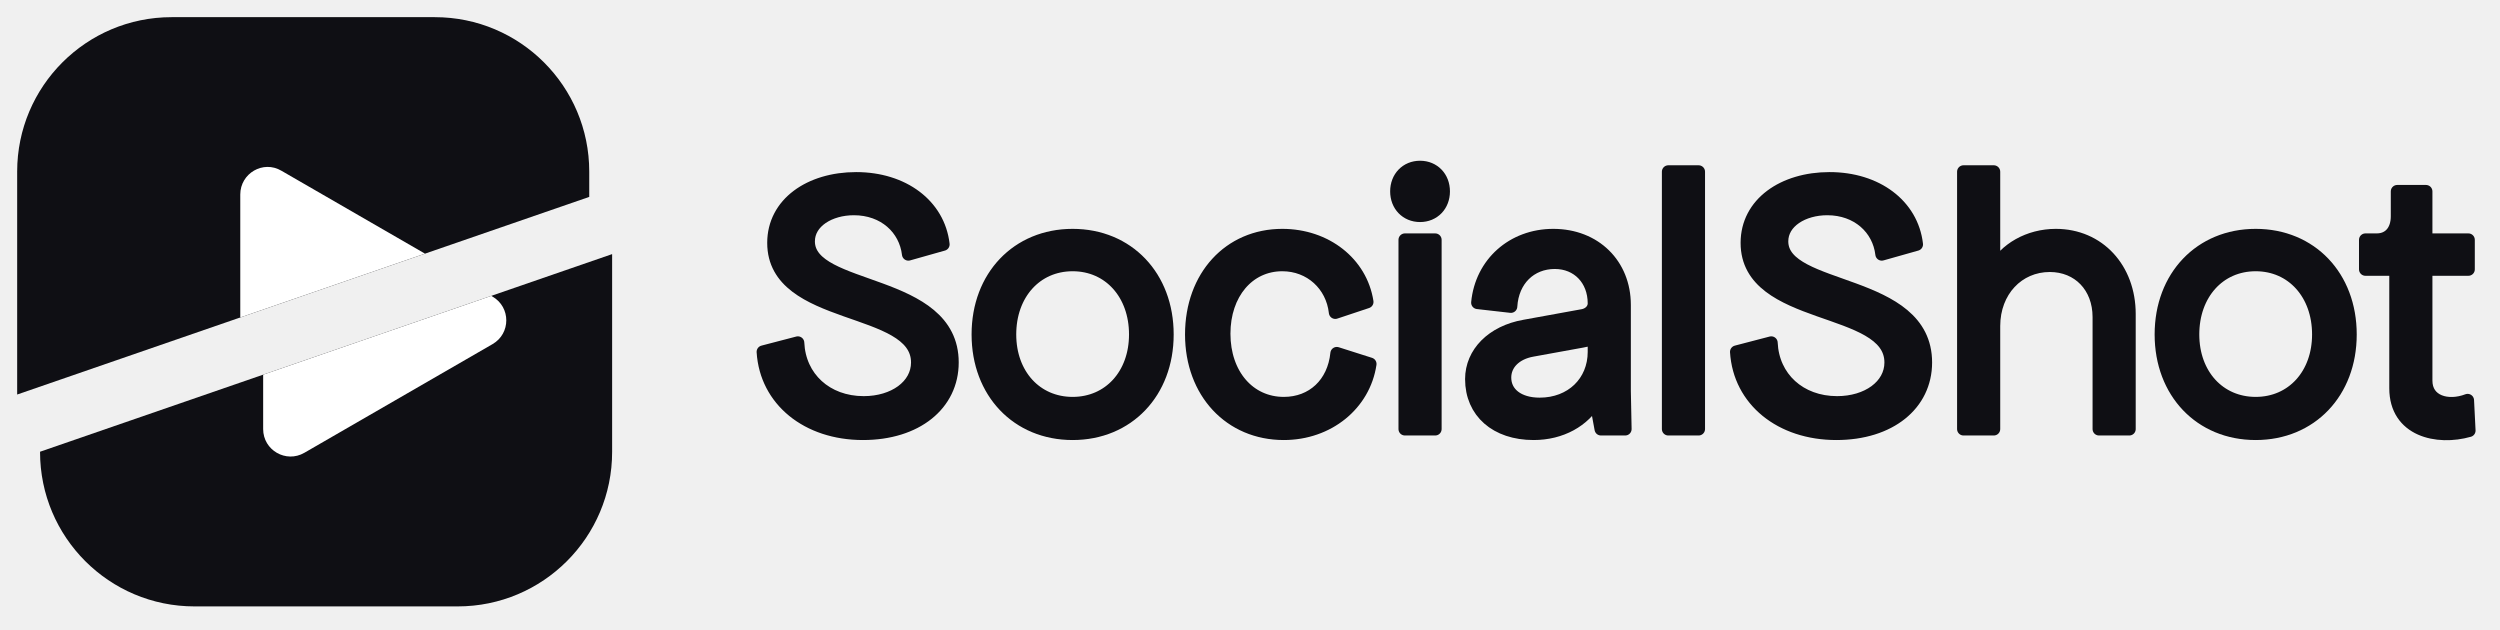
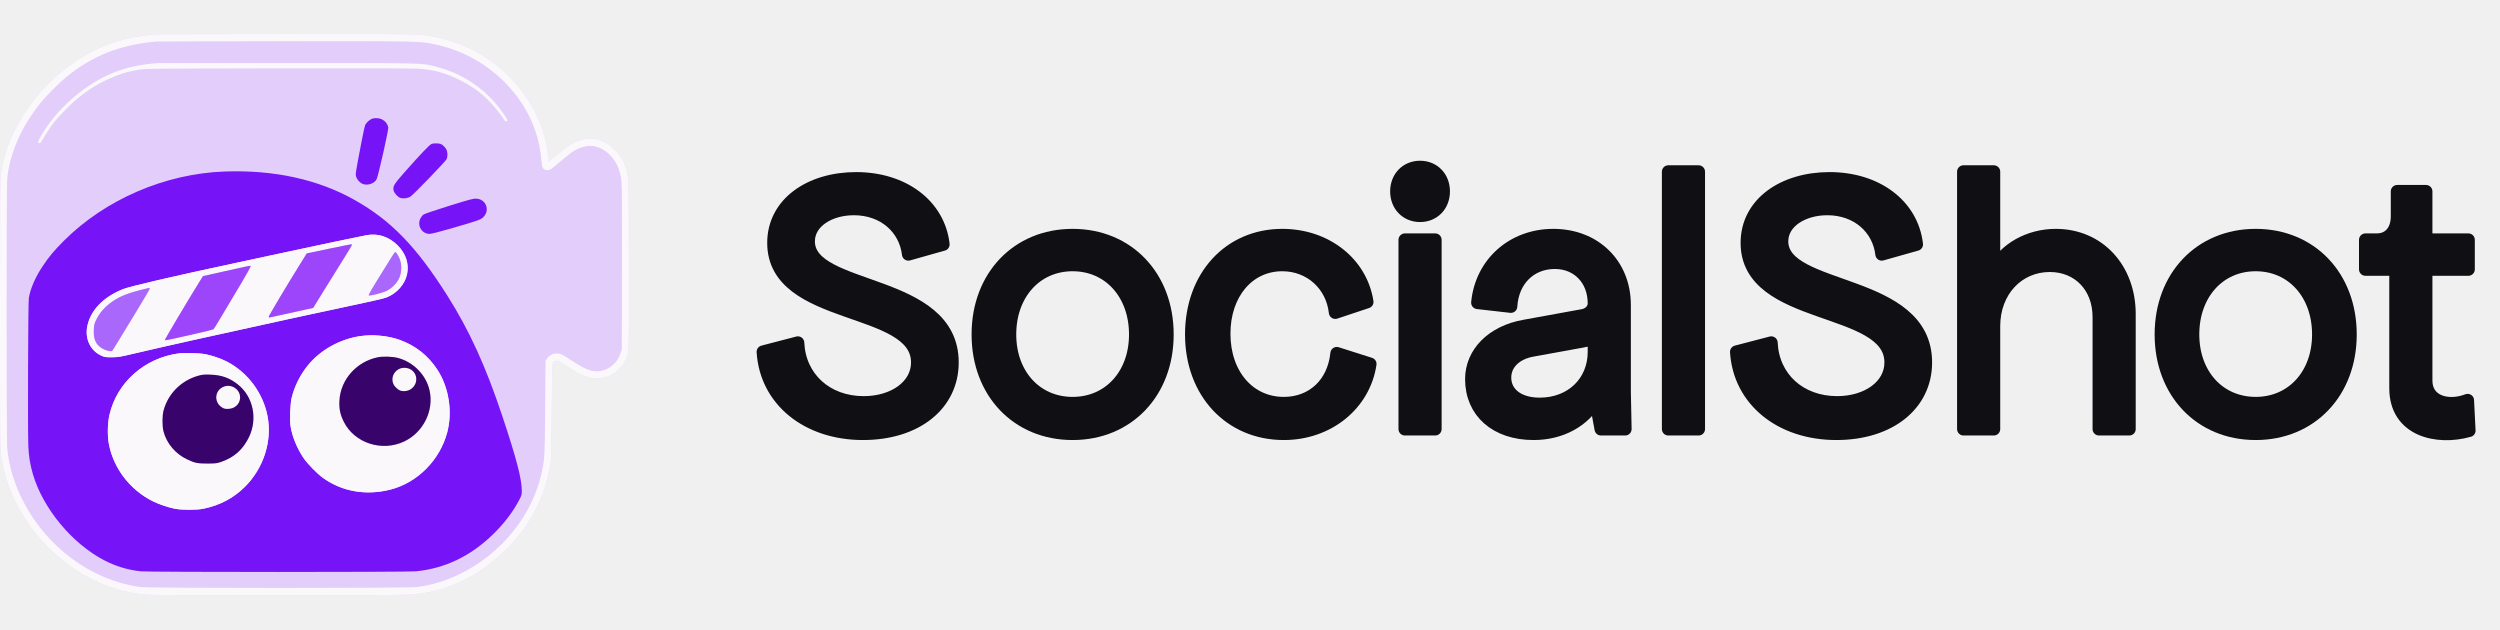
<svg xmlns="http://www.w3.org/2000/svg" width="874" height="220" viewBox="0 0 874 220" fill="none">
-   <defs>
-     <clipPath id="ss-top">
-       <path d="M0 0H220V64L0 140Z" />
-     </clipPath>
-     <clipPath id="ss-bot">
-       <path d="M0 154L220 78V220H0Z" />
-     </clipPath>
-     <g id="ss-tile">
-       <rect x="6" y="6" width="200" height="200" rx="54" fill="#0F0F14" />
-       <path d="M84 68v76c0 7.4 8 12 14.4 8.3l65.8-38c6.4-3.7 6.4-12.9 0-16.6l-65.8-38C92 55.9 84 60.6 84 68z" fill="#FFFFFF" />
+   <svg x="0" y="0" width="220" height="220" viewBox="119 98.5 1048 1048">
+     <defs>
+       <clipPath id="ss-logo">
+         <path d="M 377 155.669 C 328.279 160.530, 293.690 171.034, 259.216 191.438 C 185.381 235.138, 131.094 311.869, 120.471 387.545 C 119.179 396.746, 118.977 428.630, 118.991 621.279 C 119.007 840.039, 119.046 844.627, 121.033 858.226 C 126.411 895.036, 138.936 928.109, 159.991 961.095 C 172.151 980.145, 182.481 993.171, 197.637 1008.563 C 244.765 1056.424, 303.376 1084.612, 364.857 1088.985 C 382.377 1090.231, 767.351 1090.286, 794.505 1089.046 C 817.871 1087.980, 833.337 1085.568, 852.225 1080.045 C 893.021 1068.115, 929.348 1046.012, 962.836 1012.743 C 987.249 988.490, 1005.577 961.665, 1018.450 931.348 C 1027.087 911.008, 1031.653 894.979, 1036.208 869 C 1036.959 864.716, 1037.544 835.721, 1037.924 783.955 C 1038.458 711.194, 1038.630 705.211, 1040.263 702.721 C 1042.578 699.189, 1046.356 698.295, 1050.356 700.331 C 1052.085 701.212, 1059.350 705.792, 1066.500 710.510 C 1082.318 720.947, 1089.099 724.340, 1099.410 726.977 C 1112.690 730.373, 1123.304 729.272, 1136.500 723.130 C 1145.024 719.162, 1156.065 708.229, 1159.940 699.919 C 1166.933 684.920, 1166.491 695.892, 1166.357 540.500 C 1166.226 387.932, 1166.419 393.401, 1160.563 376.184 C 1156.802 365.127, 1152.425 357.790, 1144.520 349.288 C 1135.816 339.927, 1126.005 333.942, 1114.567 331.017 C 1104.663 328.484, 1098.383 328.472, 1088.623 330.968 C 1074.522 334.575, 1064.808 340.699, 1042.059 360.321 C 1036.415 365.190, 1032.848 367.644, 1032.611 366.821 C 1032.402 366.095, 1031.732 360.100, 1031.121 353.500 C 1027.619 315.623, 1007.848 272.095, 979.188 239.163 C 961.682 219.048, 945.005 204.769, 923.470 191.458 C 892.077 172.054, 859.703 160.988, 821.122 156.475 C 810.340 155.214, 777.485 155.023, 594.506 155.160 C 476.803 155.248, 378.925 155.477, 377 155.669 Z" stroke="none" fill="#e2cdfb" fill-rule="evenodd" />
+       </clipPath>
+     </defs>
+     <path d="M 377 155.669 C 328.279 160.530, 293.690 171.034, 259.216 191.438 C 185.381 235.138, 131.094 311.869, 120.471 387.545 C 119.179 396.746, 118.977 428.630, 118.991 621.279 C 119.007 840.039, 119.046 844.627, 121.033 858.226 C 126.411 895.036, 138.936 928.109, 159.991 961.095 C 172.151 980.145, 182.481 993.171, 197.637 1008.563 C 244.765 1056.424, 303.376 1084.612, 364.857 1088.985 C 382.377 1090.231, 767.351 1090.286, 794.505 1089.046 C 817.871 1087.980, 833.337 1085.568, 852.225 1080.045 C 893.021 1068.115, 929.348 1046.012, 962.836 1012.743 C 987.249 988.490, 1005.577 961.665, 1018.450 931.348 C 1027.087 911.008, 1031.653 894.979, 1036.208 869 C 1036.959 864.716, 1037.544 835.721, 1037.924 783.955 C 1038.458 711.194, 1038.630 705.211, 1040.263 702.721 C 1042.578 699.189, 1046.356 698.295, 1050.356 700.331 C 1052.085 701.212, 1059.350 705.792, 1066.500 710.510 C 1082.318 720.947, 1089.099 724.340, 1099.410 726.977 C 1112.690 730.373, 1123.304 729.272, 1136.500 723.130 C 1145.024 719.162, 1156.065 708.229, 1159.940 699.919 C 1166.933 684.920, 1166.491 695.892, 1166.357 540.500 C 1166.226 387.932, 1166.419 393.401, 1160.563 376.184 C 1156.802 365.127, 1152.425 357.790, 1144.520 349.288 C 1135.816 339.927, 1126.005 333.942, 1114.567 331.017 C 1104.663 328.484, 1098.383 328.472, 1088.623 330.968 C 1074.522 334.575, 1064.808 340.699, 1042.059 360.321 C 1036.415 365.190, 1032.848 367.644, 1032.611 366.821 C 1032.402 366.095, 1031.732 360.100, 1031.121 353.500 C 1027.619 315.623, 1007.848 272.095, 979.188 239.163 C 961.682 219.048, 945.005 204.769, 923.470 191.458 C 892.077 172.054, 859.703 160.988, 821.122 156.475 C 810.340 155.214, 777.485 155.023, 594.506 155.160 C 476.803 155.248, 378.925 155.477, 377 155.669 Z" stroke="none" fill="#e2cdfb" fill-rule="evenodd" />
+     <g clip-path="url(#ss-logo)">
+       <path d="M 738 296.539 C 733.758 298.443, 729.343 302.502, 727.340 306.337 C 726.525 307.897, 723.624 320.947, 720.894 335.337 C 710.698 389.064, 710.903 387.729, 712.104 392.497 C 713.411 397.690, 718.714 403.421, 723.750 405.082 C 731.982 407.799, 742.991 403.754, 746.291 396.799 C 749.167 390.738, 766.308 314.454, 765.617 310.794 C 763.990 302.188, 756.408 295.819, 747.160 295.291 C 743.532 295.084, 740.244 295.532, 738 296.539 Z M 837.465 338.346 C 834.007 339.915, 818.033 356.676, 793.121 384.875 C 775.206 405.155, 773.126 408.526, 774.385 415.241 C 775.246 419.828, 781.169 426.571, 785.633 428.044 C 791.037 429.827, 798.285 428.767, 802.992 425.505 C 808.453 421.721, 860.500 367.867, 862.576 363.853 C 864.774 359.603, 864.677 352.036, 862.365 347.383 C 861.339 345.318, 858.796 342.270, 856.713 340.609 C 853.577 338.109, 851.857 337.537, 846.713 337.280 C 842.930 337.091, 839.313 337.508, 837.465 338.346 Z M 493 384.128 C 393.993 387.682, 294.401 430.611, 225.435 499.460 C 209.180 515.688, 200.691 525.826, 190.231 541.500 C 177.907 559.970, 169.825 578.457, 167.028 594.581 C 165.816 601.568, 165.080 814.250, 166.176 841 C 166.905 858.817, 169.139 872.477, 173.999 888.835 C 190.836 945.509, 238.841 1003.414, 292.197 1031.408 C 311.220 1041.389, 331.703 1047.612, 353.211 1049.946 C 366.746 1051.415, 796.476 1051.406, 811.576 1049.937 C 859.889 1045.236, 902.434 1024.868, 939.836 988.534 C 958.568 970.337, 973.081 951.290, 983.902 930.702 C 987.520 923.818, 987.999 922.120, 987.994 916.202 C 987.977 896.246, 979.194 862.471, 955.566 791.500 C 927.906 708.420, 900.601 648.629, 863.775 590.500 C 812.051 508.858, 770.300 465.801, 709.673 431.579 C 648.920 397.287, 575.338 381.173, 493 384.128 Z M 866.915 441.321 C 844.984 448.140, 825.957 454.606, 824.251 455.821 C 822.557 457.027, 820.179 460.065, 818.965 462.573 C 813.336 474.200, 821.628 487.986, 834.257 487.996 C 837.293 487.999, 850.311 484.723, 870.257 478.937 C 916.095 465.641, 919.586 464.414, 923.943 460.057 C 935.484 448.516, 928.454 430.178, 912.157 429.314 C 907.264 429.055, 901.153 430.677, 866.915 441.321 Z M 729.500 490.164 C 714.072 493.066, 649.060 506.754, 585.500 520.483 C 564.050 525.116, 530.525 532.323, 511 536.499 C 405.094 559.152, 336.228 575.180, 323.857 580.056 C 290.209 593.319, 268.336 616.718, 263.981 644.108 C 260.843 663.847, 269.982 682.359, 286.799 690.326 C 293.133 693.326, 294.129 693.499, 305 693.474 C 315.572 693.450, 318.599 692.949, 342.500 687.271 C 356.800 683.873, 381.775 678.120, 398 674.487 C 414.225 670.853, 436.500 665.860, 447.500 663.390 C 471.938 657.904, 556.648 639.260, 597.500 630.377 C 614 626.789, 631.550 622.972, 636.500 621.894 C 641.450 620.815, 660.126 616.828, 678.002 613.033 C 737.004 600.506, 756.908 596.007, 762.382 593.958 C 779.501 587.553, 793.404 571.940, 796.895 555.201 C 800.518 537.826, 794.930 520.768, 781.121 507.051 C 766.555 492.582, 748.335 486.621, 729.500 490.164 Z M 717.500 658.474 C 683.709 663.862, 651.904 681.921, 631.410 707.355 C 618.975 722.787, 609.624 741.404, 604.949 760.031 C 602.226 770.884, 601.149 797.383, 602.968 808.789 C 605.630 825.476, 613.721 845.255, 624.320 860.985 C 630.948 870.821, 646.935 887.192, 656.964 894.413 C 688.592 917.185, 728.469 924.152, 768.834 913.957 C 814.060 902.535, 851.559 864.841, 863.797 818.500 C 872.885 784.086, 866.573 743.630, 847.568 714.473 C 831.975 690.551, 811.311 674.180, 784.425 664.448 C 764.983 657.410, 738.817 655.074, 717.500 658.474 Z M 416.500 687.056 C 359.581 694.745, 313.664 735.526, 301.269 789.400 C 298.068 803.310, 297.671 824.417, 300.349 838.182 C 308.261 878.834, 335.600 914.352, 373.576 933.316 C 383.216 938.130, 399.204 943.582, 409.759 945.656 C 421.953 948.051, 446.560 948.065, 458 945.684 C 485.423 939.977, 508.176 927.899, 527.038 909.038 C 558.139 877.936, 572.489 832.982, 564.544 791.548 C 557.130 752.884, 531.253 718.261, 496.527 700.542 C 486.606 695.480, 473.117 690.831, 461.500 688.470 C 451.953 686.531, 426.348 685.726, 416.500 687.056 Z" stroke="none" fill="#7614f7" fill-rule="evenodd" />
+       <path d="M 377 155.669 C 328.279 160.530, 293.690 171.034, 259.216 191.438 C 185.381 235.138, 131.094 311.869, 120.471 387.545 C 119.179 396.746, 118.977 428.630, 118.991 621.279 C 119.007 840.039, 119.046 844.627, 121.033 858.226 C 126.411 895.036, 138.936 928.109, 159.991 961.095 C 172.151 980.145, 182.481 993.171, 197.637 1008.563 C 244.765 1056.424, 303.376 1084.612, 364.857 1088.985 C 382.377 1090.231, 767.351 1090.286, 794.505 1089.046 C 817.871 1087.980, 833.337 1085.568, 852.225 1080.045 C 893.021 1068.115, 929.348 1046.012, 962.836 1012.743 C 987.249 988.490, 1005.577 961.665, 1018.450 931.348 C 1027.087 911.008, 1031.653 894.979, 1036.208 869 C 1036.959 864.716, 1037.544 835.721, 1037.924 783.955 C 1038.458 711.194, 1038.630 705.211, 1040.263 702.721 C 1042.578 699.189, 1046.356 698.295, 1050.356 700.331 C 1052.085 701.212, 1059.350 705.792, 1066.500 710.510 C 1082.318 720.947, 1089.099 724.340, 1099.410 726.977 C 1112.690 730.373, 1123.304 729.272, 1136.500 723.130 C 1145.024 719.162, 1156.065 708.229, 1159.940 699.919 C 1166.933 684.920, 1166.491 695.892, 1166.357 540.500 C 1166.226 387.932, 1166.419 393.401, 1160.563 376.184 C 1156.802 365.127, 1152.425 357.790, 1144.520 349.288 C 1135.816 339.927, 1126.005 333.942, 1114.567 331.017 C 1104.663 328.484, 1098.383 328.472, 1088.623 330.968 C 1074.522 334.575, 1064.808 340.699, 1042.059 360.321 C 1036.415 365.190, 1032.848 367.644, 1032.611 366.821 C 1032.402 366.095, 1031.732 360.100, 1031.121 353.500 C 1027.619 315.623, 1007.848 272.095, 979.188 239.163 C 961.682 219.048, 945.005 204.769, 923.470 191.458 C 892.077 172.054, 859.703 160.988, 821.122 156.475 C 810.340 155.214, 777.485 155.023, 594.506 155.160 C 476.803 155.248, 378.925 155.477, 377 155.669 Z M 379.500 167.672 C 319.374 172.726, 272.517 191.301, 228.500 227.534 C 217.096 236.921, 195.317 258.894, 186.409 270 C 154.509 309.771, 135.350 353.327, 131.048 395.856 C 129.598 410.183, 129.607 829.120, 131.057 845 C 133.182 868.271, 139.291 892.021, 149.082 915.073 C 185.797 1001.513, 265.915 1064.658, 353.500 1076.184 C 368.245 1078.124, 798.839 1078.117, 813.500 1076.176 C 837.709 1072.971, 860.876 1065.994, 883.500 1055.094 C 953.783 1021.233, 1006.203 956.295, 1021.403 884.260 C 1026.150 861.766, 1026.245 859.923, 1026.886 777.913 L 1027.500 699.326 1030.362 695.198 C 1034.385 689.394, 1040.412 686.645, 1047.921 687.188 C 1053.307 687.577, 1054.849 688.341, 1069.115 697.673 C 1087.124 709.455, 1094.739 713.462, 1103.274 715.649 C 1123.670 720.874, 1145 708.424, 1152.273 687.047 L 1154.500 680.500 1154.809 546.500 C 1155.021 454.834, 1154.774 409.105, 1154.028 401.754 C 1152.009 381.857, 1146.051 367.997, 1134.541 356.417 C 1116.379 338.147, 1094.221 336.676, 1071.155 352.210 C 1068.351 354.098, 1060.483 360.418, 1053.670 366.255 C 1046.857 372.092, 1039.582 378.023, 1037.502 379.434 C 1032.736 382.669, 1028 382.765, 1024.436 379.699 C 1022.013 377.614, 1021.680 376.462, 1020.897 367.449 C 1017.727 330.931, 1007.488 300.585, 988.430 271.225 C 955.804 220.963, 903.266 185.067, 843.983 172.533 C 817.306 166.893, 822.658 167.008, 594 167.179 C 478.225 167.265, 381.700 167.487, 379.500 167.672 Z M 383 203.668 C 355.131 205.001, 327.986 210.992, 304.090 221.084 C 262.992 238.441, 220.210 274.395, 194.719 313 C 185.262 327.321, 181.418 335.016, 183.166 336.123 C 185.592 337.662, 186.472 337.048, 189.438 331.749 C 194.345 322.984, 204.660 307.392, 209.599 301.275 C 216.181 293.124, 233.703 275.079, 242.804 267.079 C 264.231 248.244, 287.167 234.368, 313.500 224.309 C 326.136 219.483, 334.521 217.268, 349.500 214.803 C 362.455 212.670, 363.265 212.662, 583 212.303 C 722.278 212.075, 808.528 212.307, 817.150 212.932 C 842.174 214.746, 861.055 220.062, 885.295 232.119 C 914.161 246.478, 933.956 263.600, 954.319 291.821 C 956.969 295.495, 959.471 299.079, 959.880 299.788 C 960.388 300.670, 961.341 300.809, 962.904 300.231 C 965.130 299.408, 965.011 299.123, 958.194 288.929 C 931.746 249.377, 891.777 221.357, 844.829 209.457 C 820.303 203.240, 835.031 203.602, 602 203.474 C 485.125 203.409, 386.575 203.497, 383 203.668 Z M 729.500 490.164 C 714.072 493.066, 649.060 506.754, 585.500 520.483 C 564.050 525.116, 530.525 532.323, 511 536.499 C 405.094 559.152, 336.228 575.180, 323.857 580.056 C 290.209 593.319, 268.336 616.718, 263.981 644.108 C 260.843 663.847, 269.982 682.359, 286.799 690.326 C 293.133 693.326, 294.129 693.499, 305 693.474 C 315.572 693.450, 318.599 692.949, 342.500 687.271 C 356.800 683.873, 381.775 678.120, 398 674.487 C 414.225 670.853, 436.500 665.860, 447.500 663.390 C 471.938 657.904, 556.648 639.260, 597.500 630.377 C 614 626.789, 631.550 622.972, 636.500 621.894 C 641.450 620.815, 660.126 616.828, 678.002 613.033 C 737.004 600.506, 756.908 596.007, 762.382 593.958 C 779.501 587.553, 793.404 571.940, 796.895 555.201 C 800.518 537.826, 794.930 520.768, 781.121 507.051 C 766.555 492.582, 748.335 486.621, 729.500 490.164 Z M 666.158 512.879 L 629.816 520.524 616.801 541.512 C 594.436 577.577, 566.755 624.098, 566.625 625.836 C 566.556 626.751, 566.950 627.429, 567.500 627.342 C 568.050 627.255, 579.750 624.693, 593.500 621.648 C 607.250 618.603, 623.446 615.041, 629.492 613.732 L 640.484 611.352 661.763 576.926 C 673.466 557.992, 687.986 534.625, 694.029 525 C 700.072 515.375, 705.036 507.050, 705.061 506.500 C 705.086 505.950, 704.519 505.440, 703.803 505.367 C 703.086 505.294, 686.146 508.674, 666.158 512.879 Z M 771.390 526.259 C 768.579 530.791, 758.580 546.866, 749.169 561.980 C 738.726 578.754, 732.419 589.819, 732.982 590.382 C 734.393 591.793, 756.024 586.326, 763.238 582.736 C 771.030 578.858, 779.651 570.301, 783.212 562.910 C 788.375 552.193, 788.670 538.824, 783.976 528.212 C 781.868 523.447, 778.238 517.995, 777.182 518.009 C 776.807 518.014, 774.200 521.726, 771.390 526.259 Z M 518.500 544.589 C 510.250 546.436, 493.042 550.281, 480.260 553.134 L 457.021 558.321 450.130 569.411 C 431.387 599.572, 393.026 664.232, 393.459 664.933 C 393.729 665.371, 399.699 664.422, 406.725 662.823 C 413.751 661.225, 431.650 657.202, 446.500 653.883 C 461.350 650.564, 474.032 647.320, 474.683 646.674 C 475.824 645.541, 488.376 624.696, 521.360 569.158 C 529.964 554.670, 536.752 542.407, 536.443 541.908 C 535.709 540.720, 535.912 540.690, 518.500 544.589 Z M 352.500 581.563 C 337.219 585.570, 326.799 589.165, 318.500 593.294 C 301.159 601.922, 287.108 615.151, 279.960 629.580 C 276.012 637.551, 275.650 638.953, 275.216 647.964 C 274.470 663.449, 278.517 672.396, 289.138 678.739 C 295.029 682.257, 303.751 684.451, 305.635 682.888 C 306.262 682.368, 308.547 678.917, 310.712 675.221 C 312.877 671.524, 326.891 648.565, 341.853 624.200 C 356.815 599.835, 368.792 579.473, 368.469 578.950 C 367.657 577.637, 367.168 577.717, 352.500 581.563 Z M 717.500 658.474 C 683.709 663.862, 651.904 681.921, 631.410 707.355 C 618.975 722.787, 609.624 741.404, 604.949 760.031 C 602.226 770.884, 601.149 797.383, 602.968 808.789 C 605.630 825.476, 613.721 845.255, 624.320 860.985 C 630.948 870.821, 646.935 887.192, 656.964 894.413 C 688.592 917.185, 728.469 924.152, 768.834 913.957 C 814.060 902.535, 851.559 864.841, 863.797 818.500 C 872.885 784.086, 866.573 743.630, 847.568 714.473 C 831.975 690.551, 811.311 674.180, 784.425 664.448 C 764.983 657.410, 738.817 655.074, 717.500 658.474 Z M 416.500 687.056 C 359.581 694.745, 313.664 735.526, 301.269 789.400 C 298.068 803.310, 297.671 824.417, 300.349 838.182 C 308.261 878.834, 335.600 914.352, 373.576 933.316 C 383.216 938.130, 399.204 943.582, 409.759 945.656 C 421.953 948.051, 446.560 948.065, 458 945.684 C 485.423 939.977, 508.176 927.899, 527.038 909.038 C 558.139 877.936, 572.489 832.982, 564.544 791.548 C 557.130 752.884, 531.253 718.261, 496.527 700.542 C 486.606 695.480, 473.117 690.831, 461.500 688.470 C 451.953 686.531, 426.348 685.726, 416.500 687.056 Z M 748.500 693.429 C 712.749 700.507, 685.904 730.858, 684.234 766.087 C 683.592 779.625, 685.561 788.923, 691.643 801.071 C 709.419 836.580, 755.391 851.381, 792.487 833.538 C 824.096 818.335, 841.910 782.265, 834.387 748.697 C 828.609 722.914, 807.678 701.483, 781.500 694.546 C 772.962 692.284, 757.011 691.743, 748.500 693.429 Z M 783 713.247 C 773.537 718.298, 769.810 729.668, 774.557 739 C 776.326 742.476, 781.947 747.669, 785.315 748.939 C 789.550 750.535, 796.017 750.180, 800.500 748.104 C 814.572 741.589, 816.454 722.623, 803.856 714.286 C 797.955 710.381, 789.186 709.944, 783 713.247 Z M 450.021 724.004 C 421.248 731.784, 399.040 753.784, 391.418 782.058 C 389.066 790.782, 389.011 808.278, 391.308 817 C 396.585 837.033, 411.132 854.277, 430.513 863.474 C 443.353 869.567, 447.906 870.504, 464.500 870.465 C 478.263 870.433, 480.160 870.201, 487.500 867.653 C 508.995 860.189, 523.697 847.072, 533.628 826.500 C 548.501 795.685, 540.562 758.638, 514.758 738.448 C 500.999 727.682, 488.061 723.101, 469.500 722.421 C 459.614 722.058, 456.182 722.337, 450.021 724.004 Z M 490.500 742.890 C 476.600 749.305, 475.144 767.667, 487.836 776.487 C 491.517 779.045, 493.104 779.499, 498.336 779.496 C 509.184 779.490, 517.629 772.474, 518.749 762.537 C 520.439 747.540, 504.478 736.439, 490.500 742.890 Z" stroke="none" fill="#fbf8fc" fill-rule="evenodd" />
+       <path d="M 748.500 693.429 C 712.749 700.507, 685.904 730.858, 684.234 766.087 C 683.592 779.625, 685.561 788.923, 691.643 801.071 C 709.419 836.580, 755.391 851.381, 792.487 833.538 C 824.096 818.335, 841.910 782.265, 834.387 748.697 C 828.609 722.914, 807.678 701.483, 781.500 694.546 C 772.962 692.284, 757.011 691.743, 748.500 693.429 Z M 783 713.247 C 773.537 718.298, 769.810 729.668, 774.557 739 C 776.326 742.476, 781.947 747.669, 785.315 748.939 C 789.550 750.535, 796.017 750.180, 800.500 748.104 C 814.572 741.589, 816.454 722.623, 803.856 714.286 C 797.955 710.381, 789.186 709.944, 783 713.247 Z M 450.021 724.004 C 421.248 731.784, 399.040 753.784, 391.418 782.058 C 389.066 790.782, 389.011 808.278, 391.308 817 C 396.585 837.033, 411.132 854.277, 430.513 863.474 C 443.353 869.567, 447.906 870.504, 464.500 870.465 C 478.263 870.433, 480.160 870.201, 487.500 867.653 C 508.995 860.189, 523.697 847.072, 533.628 826.500 C 548.501 795.685, 540.562 758.638, 514.758 738.448 C 500.999 727.682, 488.061 723.101, 469.500 722.421 C 459.614 722.058, 456.182 722.337, 450.021 724.004 Z M 490.500 742.890 C 476.600 749.305, 475.144 767.667, 487.836 776.487 C 491.517 779.045, 493.104 779.499, 498.336 779.496 C 509.184 779.490, 517.629 772.474, 518.749 762.537 C 520.439 747.540, 504.478 736.439, 490.500 742.890 Z" stroke="none" fill="#38036b" fill-rule="evenodd" />
+       <path d="M 666.158 512.879 L 629.816 520.524 616.801 541.512 C 594.436 577.577, 566.755 624.098, 566.625 625.836 C 566.556 626.751, 566.950 627.429, 567.500 627.342 C 568.050 627.255, 579.750 624.693, 593.500 621.648 C 607.250 618.603, 623.446 615.041, 629.492 613.732 L 640.484 611.352 661.763 576.926 C 673.466 557.992, 687.986 534.625, 694.029 525 C 700.072 515.375, 705.036 507.050, 705.061 506.500 C 705.086 505.950, 704.519 505.440, 703.803 505.367 C 703.086 505.294, 686.146 508.674, 666.158 512.879 Z M 518.500 544.589 C 510.250 546.436, 493.042 550.281, 480.260 553.134 L 457.021 558.321 450.130 569.411 C 431.387 599.572, 393.026 664.232, 393.459 664.933 C 393.729 665.371, 399.699 664.422, 406.725 662.823 C 413.751 661.225, 431.650 657.202, 446.500 653.883 C 461.350 650.564, 474.032 647.320, 474.683 646.674 C 475.824 645.541, 488.376 624.696, 521.360 569.158 C 529.964 554.670, 536.752 542.407, 536.443 541.908 C 535.709 540.720, 535.912 540.690, 518.500 544.589 Z" stroke="none" fill="#9d45fb" fill-rule="evenodd" />
+       <path d="M 771.390 526.259 C 768.579 530.791, 758.580 546.866, 749.169 561.980 C 738.726 578.754, 732.419 589.819, 732.982 590.382 C 734.393 591.793, 756.024 586.326, 763.238 582.736 C 771.030 578.858, 779.651 570.301, 783.212 562.910 C 788.375 552.193, 788.670 538.824, 783.976 528.212 C 781.868 523.447, 778.238 517.995, 777.182 518.009 C 776.807 518.014, 774.200 521.726, 771.390 526.259 Z M 352.500 581.563 C 337.219 585.570, 326.799 589.165, 318.500 593.294 C 301.159 601.922, 287.108 615.151, 279.960 629.580 C 276.012 637.551, 275.650 638.953, 275.216 647.964 C 274.470 663.449, 278.517 672.396, 289.138 678.739 C 295.029 682.257, 303.751 684.451, 305.635 682.888 C 306.262 682.368, 308.547 678.917, 310.712 675.221 C 312.877 671.524, 326.891 648.565, 341.853 624.200 C 356.815 599.835, 368.792 579.473, 368.469 578.950 C 367.657 577.637, 367.168 577.717, 352.500 581.563 Z" stroke="none" fill="#aa67fb" fill-rule="evenodd" />
    </g>
-   </defs>
-   <use href="#ss-tile" clip-path="url(#ss-top)" />
-   <use href="#ss-tile" clip-path="url(#ss-bot)" transform="translate(8 6)" />
+   </svg>
  <g fill="#0F0F14" stroke="#0F0F14" stroke-width="34" stroke-linejoin="round" transform="translate(262 150) scale(0.132308 -0.132308)">
    <path transform="translate(0 0)" d="M300 -12C441 -12 536 65 536 176C536 400 156 360 156 496C156 548 212 582 276 582C356 582 412 530 420 462L512 488C500 592 406 662 282 662C160 662 64 596 64 492C64 284 444 331 444 176C444 114 382 70 302 70C203 70 132 136 128 228L36 204C44 76 153 -12 300 -12Z" />
    <path transform="translate(572 0)" d="M282 -12C428 -12 532 97 532 250C532 403 428 512 282 512C136 512 32 403 32 250C32 97 136 -12 282 -12ZM282 68C185 68 116 144 116 250C116 357 185 434 282 434C379 434 448 357 448 250C448 144 379 68 282 68Z" />
    <path transform="translate(1136 0)" d="M276 -12C393 -12 488 65 504 172L416 200C408 120 352 68 276 68C184 68 118 144 118 252C118 358 182 434 272 434C346 434 404 381 412 308L496 336C480 439 387 512 272 512C132 512 32 403 32 250C32 97 134 -12 276 -12Z" />
    <path transform="translate(1668 0)" d="M64 500V0H144V500ZM104 564C140 564 166 591 166 628C166 665 140 692 104 692C68 692 42 665 42 628C42 591 68 564 104 564Z" />
    <path transform="translate(1876 0)" d="M196 -12C269 -12 329 22 360 76L374 0H438L436 100V328C436 435 358 512 248 512C141 512 58 438 48 334L136 324C140 394 188 440 252 440C313 440 356 395 356 332C356 316 343 303 326 300L172 272C87 257 32 201 32 132C32 45 97 -12 196 -12ZM120 136C120 172 148 200 192 208L324 232C336 234 347 237 356 239V204C356 124 296 66 212 66C156 66 120 94 120 136Z" />
    <path transform="translate(2364 0)" d="M64 0H144V680H64Z" />
    <path transform="translate(2572 0)" d="M300 -12C441 -12 536 65 536 176C536 400 156 360 156 496C156 548 212 582 276 582C356 582 412 530 420 462L512 488C500 592 406 662 282 662C160 662 64 596 64 492C64 284 444 331 444 176C444 114 382 70 302 70C203 70 132 136 128 228L36 204C44 76 153 -12 300 -12Z" />
    <path transform="translate(3144 0)" d="M64 0H144V272C144 365 208 432 292 432C368 432 422 376 422 296V0H502V304C502 424 421 512 308 512C237 512 173 476 144 420V680H64Z" />
    <path transform="translate(3698 0)" d="M282 -12C428 -12 532 97 532 250C532 403 428 512 282 512C136 512 32 403 32 250C32 97 136 -12 282 -12ZM282 68C185 68 116 144 116 250C116 357 185 434 282 434C379 434 448 357 448 250C448 144 379 68 282 68Z" />
    <path transform="translate(4262 0)" d="M282 -4 278 76C226 56 168 72 168 128V422H280V500H168V628H92V562C92 524 71 500 38 500H8V422H88V108C88 -4 198 -28 282 -4Z" />
  </g>
</svg>
